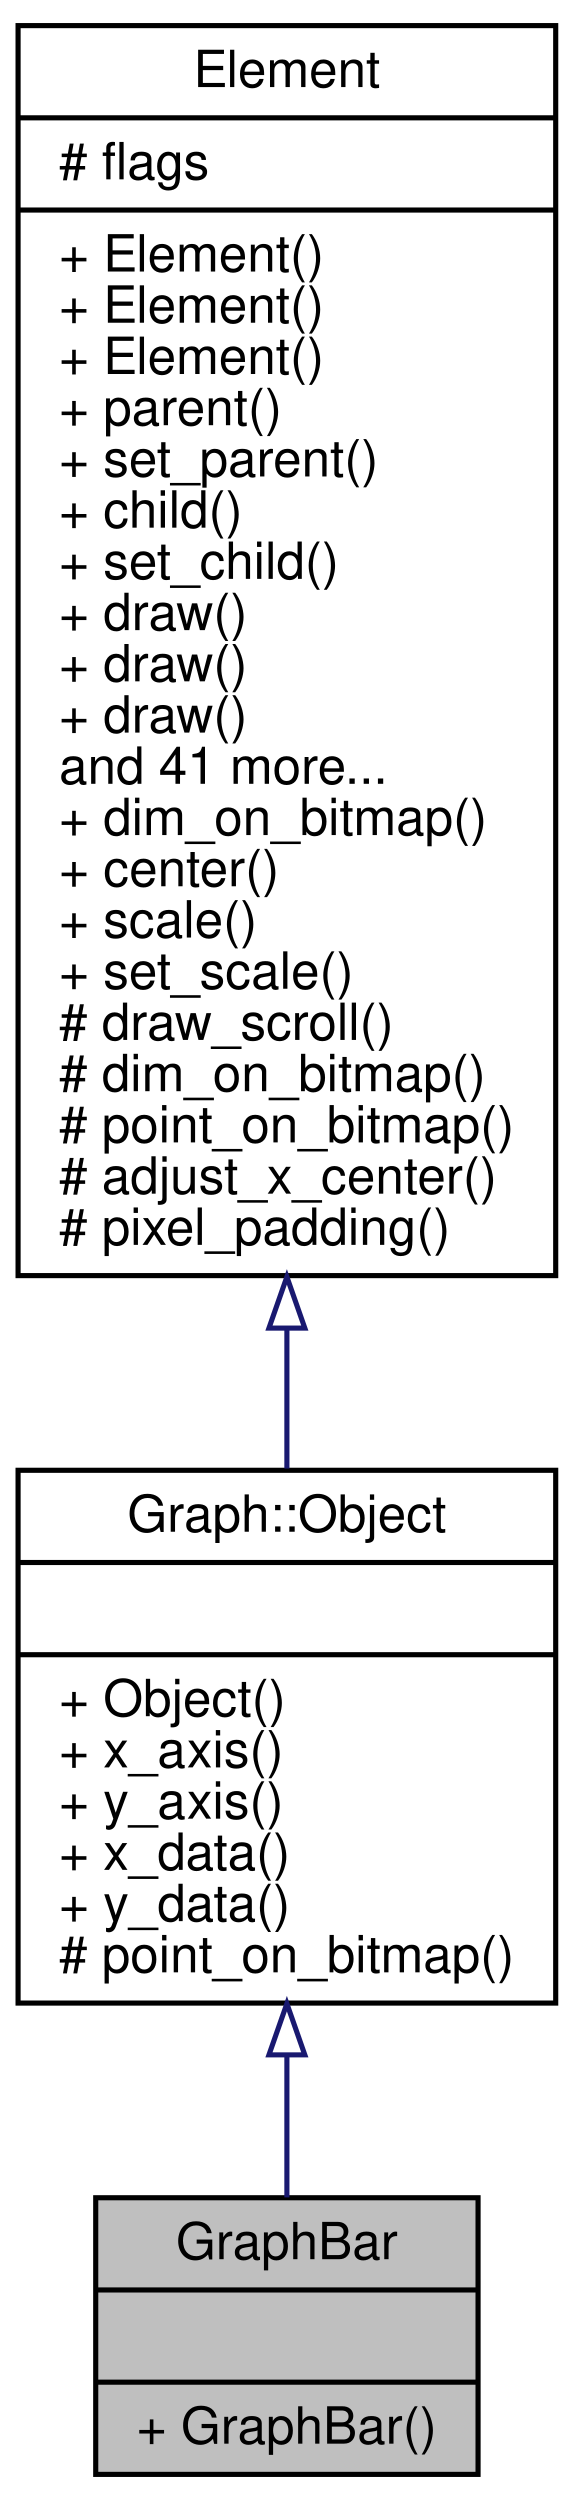
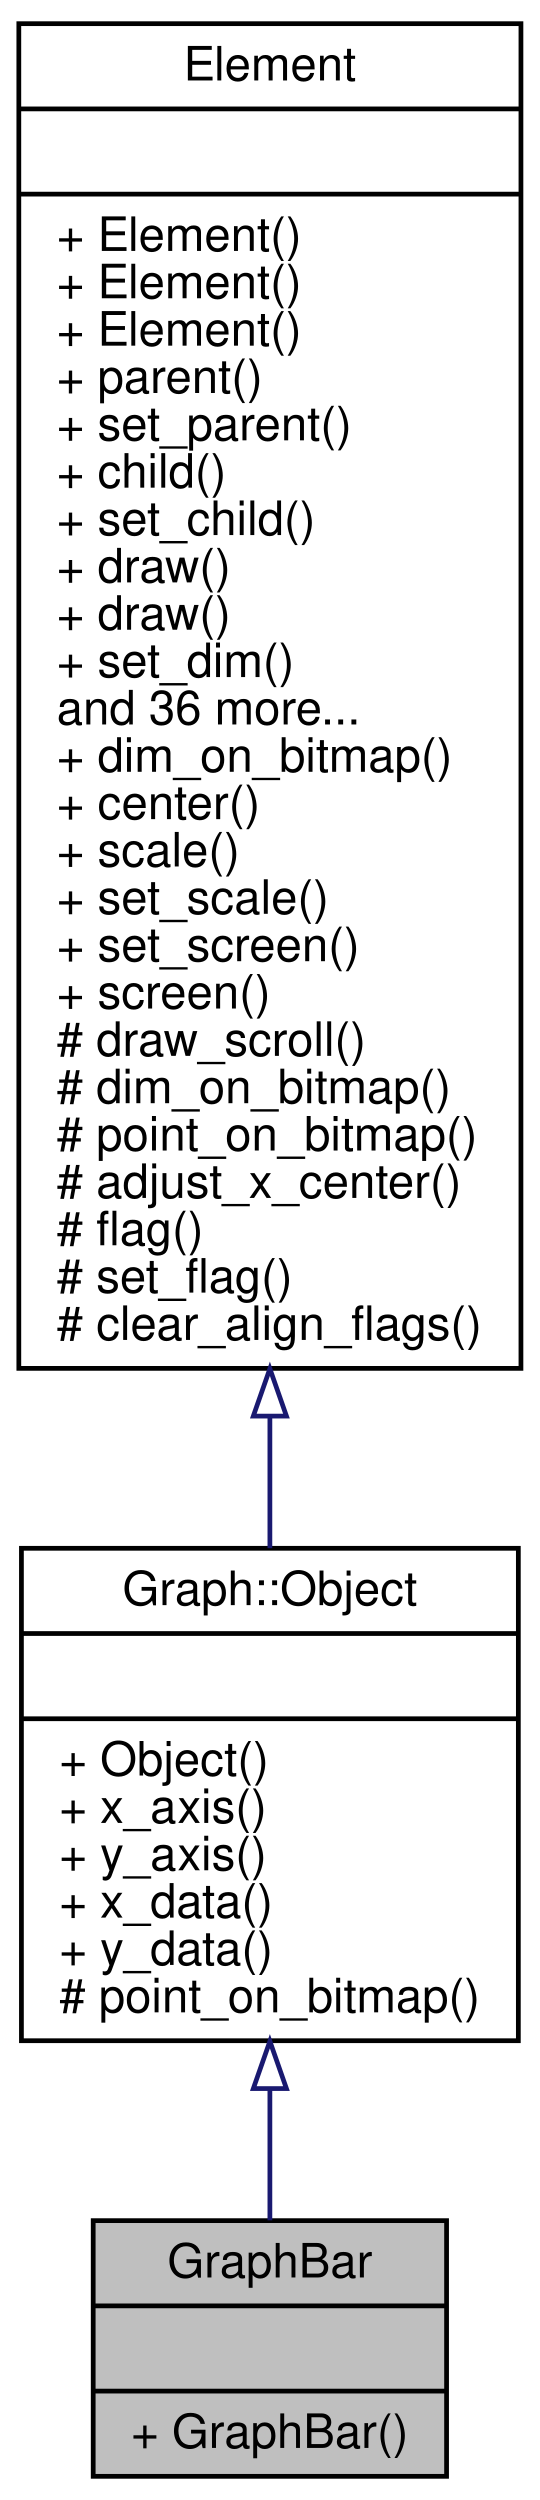
- <svg xmlns="http://www.w3.org/2000/svg" xmlns:xlink="http://www.w3.org/1999/xlink" width="112pt" height="488pt" viewBox="0.00 0.00 112.00 488.00">
-   <g id="graph0" class="graph" transform="scale(1 1) rotate(0) translate(4 484)">
+ <svg xmlns="http://www.w3.org/2000/svg" xmlns:xlink="http://www.w3.org/1999/xlink" width="114pt" height="528pt" viewBox="0.00 0.00 114.00 528.00">
+   <g id="graph0" class="graph" transform="scale(1 1) rotate(0) translate(4 524)">
    <g id="node1" class="node">
-       <polygon fill="#bfbfbf" stroke="black" points="14.684,-1 14.684,-55 89.316,-55 89.316,-1 14.684,-1" />
-       <text text-anchor="middle" x="52" y="-43" font-family="Helvetica,sans-Serif" font-size="10.00">GraphBar</text>
-       <polyline fill="none" stroke="black" points="14.684,-37 89.316,-37 " />
-       <text text-anchor="middle" x="52" y="-25" font-family="Helvetica,sans-Serif" font-size="10.00"> </text>
-       <polyline fill="none" stroke="black" points="14.684,-19 89.316,-19 " />
-       <text text-anchor="start" x="22.684" y="-7" font-family="Helvetica,sans-Serif" font-size="10.00">+ GraphBar()</text>
+       <polygon fill="#bfbfbf" stroke="black" points="15.684,-1 15.684,-55 90.316,-55 90.316,-1 15.684,-1" />
+       <text text-anchor="middle" x="53" y="-43" font-family="Helvetica,sans-Serif" font-size="10.00">GraphBar</text>
+       <polyline fill="none" stroke="black" points="15.684,-37 90.316,-37 " />
+       <text text-anchor="middle" x="53" y="-25" font-family="Helvetica,sans-Serif" font-size="10.00"> </text>
+       <polyline fill="none" stroke="black" points="15.684,-19 90.316,-19 " />
+       <text text-anchor="start" x="23.684" y="-7" font-family="Helvetica,sans-Serif" font-size="10.00">+ GraphBar()</text>
    </g>
    <g id="node2" class="node">
      <g id="a_node2">
        <a xlink:href="class_graph_1_1_object.html" target="_top" xlink:title="Abstract Graph Class. ">
-           <polygon fill="none" stroke="black" points="-0.473,-93 -0.473,-197 104.473,-197 104.473,-93 -0.473,-93" />
-           <text text-anchor="middle" x="52" y="-185" font-family="Helvetica,sans-Serif" font-size="10.00">Graph::Object</text>
-           <polyline fill="none" stroke="black" points="-0.473,-179 104.473,-179 " />
-           <text text-anchor="middle" x="52" y="-167" font-family="Helvetica,sans-Serif" font-size="10.00"> </text>
-           <polyline fill="none" stroke="black" points="-0.473,-161 104.473,-161 " />
-           <text text-anchor="start" x="7.527" y="-149" font-family="Helvetica,sans-Serif" font-size="10.00">+ Object()</text>
-           <text text-anchor="start" x="7.527" y="-139" font-family="Helvetica,sans-Serif" font-size="10.00">+ x_axis()</text>
-           <text text-anchor="start" x="7.527" y="-129" font-family="Helvetica,sans-Serif" font-size="10.00">+ y_axis()</text>
-           <text text-anchor="start" x="7.527" y="-119" font-family="Helvetica,sans-Serif" font-size="10.00">+ x_data()</text>
-           <text text-anchor="start" x="7.527" y="-109" font-family="Helvetica,sans-Serif" font-size="10.00">+ y_data()</text>
-           <text text-anchor="start" x="7.527" y="-99" font-family="Helvetica,sans-Serif" font-size="10.00"># point_on_bitmap()</text>
+           <polygon fill="none" stroke="black" points="0.527,-93 0.527,-197 105.473,-197 105.473,-93 0.527,-93" />
+           <text text-anchor="middle" x="53" y="-185" font-family="Helvetica,sans-Serif" font-size="10.00">Graph::Object</text>
+           <polyline fill="none" stroke="black" points="0.527,-179 105.473,-179 " />
+           <text text-anchor="middle" x="53" y="-167" font-family="Helvetica,sans-Serif" font-size="10.00"> </text>
+           <polyline fill="none" stroke="black" points="0.527,-161 105.473,-161 " />
+           <text text-anchor="start" x="8.527" y="-149" font-family="Helvetica,sans-Serif" font-size="10.00">+ Object()</text>
+           <text text-anchor="start" x="8.527" y="-139" font-family="Helvetica,sans-Serif" font-size="10.00">+ x_axis()</text>
+           <text text-anchor="start" x="8.527" y="-129" font-family="Helvetica,sans-Serif" font-size="10.00">+ y_axis()</text>
+           <text text-anchor="start" x="8.527" y="-119" font-family="Helvetica,sans-Serif" font-size="10.00">+ x_data()</text>
+           <text text-anchor="start" x="8.527" y="-109" font-family="Helvetica,sans-Serif" font-size="10.00">+ y_data()</text>
+           <text text-anchor="start" x="8.527" y="-99" font-family="Helvetica,sans-Serif" font-size="10.00"># point_on_bitmap()</text>
        </a>
      </g>
    </g>
    <g id="edge1" class="edge">
-       <path fill="none" stroke="midnightblue" d="M52,-82.733C52,-72.992 52,-63.396 52,-55.069" />
-       <polygon fill="none" stroke="midnightblue" points="48.5,-82.89 52,-92.89 55.5,-82.89 48.5,-82.89" />
+       <path fill="none" stroke="midnightblue" d="M53,-82.733C53,-72.992 53,-63.396 53,-55.069" />
+       <polygon fill="none" stroke="midnightblue" points="49.5,-82.89 53,-92.89 56.5,-82.89 49.5,-82.89" />
    </g>
    <g id="node3" class="node">
      <g id="a_node3">
        <a xlink:href="class_element.html" target="_top" xlink:title="Element Class. ">
-           <polygon fill="none" stroke="black" points="-0.473,-235 -0.473,-479 104.473,-479 104.473,-235 -0.473,-235" />
-           <text text-anchor="middle" x="52" y="-467" font-family="Helvetica,sans-Serif" font-size="10.00">Element</text>
-           <polyline fill="none" stroke="black" points="-0.473,-461 104.473,-461 " />
-           <text text-anchor="start" x="7.527" y="-449" font-family="Helvetica,sans-Serif" font-size="10.00"># flags</text>
-           <polyline fill="none" stroke="black" points="-0.473,-443 104.473,-443 " />
-           <text text-anchor="start" x="7.527" y="-431" font-family="Helvetica,sans-Serif" font-size="10.00">+ Element()</text>
-           <text text-anchor="start" x="7.527" y="-421" font-family="Helvetica,sans-Serif" font-size="10.00">+ Element()</text>
-           <text text-anchor="start" x="7.527" y="-411" font-family="Helvetica,sans-Serif" font-size="10.00">+ Element()</text>
-           <text text-anchor="start" x="7.527" y="-401" font-family="Helvetica,sans-Serif" font-size="10.00">+ parent()</text>
-           <text text-anchor="start" x="7.527" y="-391" font-family="Helvetica,sans-Serif" font-size="10.00">+ set_parent()</text>
-           <text text-anchor="start" x="7.527" y="-381" font-family="Helvetica,sans-Serif" font-size="10.00">+ child()</text>
-           <text text-anchor="start" x="7.527" y="-371" font-family="Helvetica,sans-Serif" font-size="10.00">+ set_child()</text>
-           <text text-anchor="start" x="7.527" y="-361" font-family="Helvetica,sans-Serif" font-size="10.00">+ draw()</text>
-           <text text-anchor="start" x="7.527" y="-351" font-family="Helvetica,sans-Serif" font-size="10.00">+ draw()</text>
-           <text text-anchor="start" x="7.527" y="-341" font-family="Helvetica,sans-Serif" font-size="10.00">+ draw()</text>
-           <text text-anchor="start" x="7.527" y="-331" font-family="Helvetica,sans-Serif" font-size="10.00">and 41 more...</text>
-           <text text-anchor="start" x="7.527" y="-321" font-family="Helvetica,sans-Serif" font-size="10.00">+ dim_on_bitmap()</text>
-           <text text-anchor="start" x="7.527" y="-311" font-family="Helvetica,sans-Serif" font-size="10.00">+ center()</text>
-           <text text-anchor="start" x="7.527" y="-301" font-family="Helvetica,sans-Serif" font-size="10.00">+ scale()</text>
-           <text text-anchor="start" x="7.527" y="-291" font-family="Helvetica,sans-Serif" font-size="10.00">+ set_scale()</text>
-           <text text-anchor="start" x="7.527" y="-281" font-family="Helvetica,sans-Serif" font-size="10.00"># draw_scroll()</text>
-           <text text-anchor="start" x="7.527" y="-271" font-family="Helvetica,sans-Serif" font-size="10.00"># dim_on_bitmap()</text>
-           <text text-anchor="start" x="7.527" y="-261" font-family="Helvetica,sans-Serif" font-size="10.00"># point_on_bitmap()</text>
-           <text text-anchor="start" x="7.527" y="-251" font-family="Helvetica,sans-Serif" font-size="10.00"># adjust_x_center()</text>
-           <text text-anchor="start" x="7.527" y="-241" font-family="Helvetica,sans-Serif" font-size="10.00"># pixel_padding()</text>
+           <polygon fill="none" stroke="black" points="-0.024,-235 -0.024,-519 106.024,-519 106.024,-235 -0.024,-235" />
+           <text text-anchor="middle" x="53" y="-507" font-family="Helvetica,sans-Serif" font-size="10.00">Element</text>
+           <polyline fill="none" stroke="black" points="-0.024,-501 106.024,-501 " />
+           <text text-anchor="middle" x="53" y="-489" font-family="Helvetica,sans-Serif" font-size="10.00"> </text>
+           <polyline fill="none" stroke="black" points="-0.024,-483 106.024,-483 " />
+           <text text-anchor="start" x="7.976" y="-471" font-family="Helvetica,sans-Serif" font-size="10.00">+ Element()</text>
+           <text text-anchor="start" x="7.976" y="-461" font-family="Helvetica,sans-Serif" font-size="10.00">+ Element()</text>
+           <text text-anchor="start" x="7.976" y="-451" font-family="Helvetica,sans-Serif" font-size="10.00">+ Element()</text>
+           <text text-anchor="start" x="7.976" y="-441" font-family="Helvetica,sans-Serif" font-size="10.00">+ parent()</text>
+           <text text-anchor="start" x="7.976" y="-431" font-family="Helvetica,sans-Serif" font-size="10.00">+ set_parent()</text>
+           <text text-anchor="start" x="7.976" y="-421" font-family="Helvetica,sans-Serif" font-size="10.00">+ child()</text>
+           <text text-anchor="start" x="7.976" y="-411" font-family="Helvetica,sans-Serif" font-size="10.00">+ set_child()</text>
+           <text text-anchor="start" x="7.976" y="-401" font-family="Helvetica,sans-Serif" font-size="10.00">+ draw()</text>
+           <text text-anchor="start" x="7.976" y="-391" font-family="Helvetica,sans-Serif" font-size="10.00">+ draw()</text>
+           <text text-anchor="start" x="7.976" y="-381" font-family="Helvetica,sans-Serif" font-size="10.00">+ set_dim()</text>
+           <text text-anchor="start" x="7.976" y="-371" font-family="Helvetica,sans-Serif" font-size="10.00">and 36 more...</text>
+           <text text-anchor="start" x="7.976" y="-361" font-family="Helvetica,sans-Serif" font-size="10.00">+ dim_on_bitmap()</text>
+           <text text-anchor="start" x="7.976" y="-351" font-family="Helvetica,sans-Serif" font-size="10.00">+ center()</text>
+           <text text-anchor="start" x="7.976" y="-341" font-family="Helvetica,sans-Serif" font-size="10.00">+ scale()</text>
+           <text text-anchor="start" x="7.976" y="-331" font-family="Helvetica,sans-Serif" font-size="10.00">+ set_scale()</text>
+           <text text-anchor="start" x="7.976" y="-321" font-family="Helvetica,sans-Serif" font-size="10.00">+ set_screen()</text>
+           <text text-anchor="start" x="7.976" y="-311" font-family="Helvetica,sans-Serif" font-size="10.00">+ screen()</text>
+           <text text-anchor="start" x="7.976" y="-301" font-family="Helvetica,sans-Serif" font-size="10.00"># draw_scroll()</text>
+           <text text-anchor="start" x="7.976" y="-291" font-family="Helvetica,sans-Serif" font-size="10.00"># dim_on_bitmap()</text>
+           <text text-anchor="start" x="7.976" y="-281" font-family="Helvetica,sans-Serif" font-size="10.00"># point_on_bitmap()</text>
+           <text text-anchor="start" x="7.976" y="-271" font-family="Helvetica,sans-Serif" font-size="10.00"># adjust_x_center()</text>
+           <text text-anchor="start" x="7.976" y="-261" font-family="Helvetica,sans-Serif" font-size="10.00"># flag()</text>
+           <text text-anchor="start" x="7.976" y="-251" font-family="Helvetica,sans-Serif" font-size="10.00"># set_flag()</text>
+           <text text-anchor="start" x="7.976" y="-241" font-family="Helvetica,sans-Serif" font-size="10.00"># clear_align_flags()</text>
        </a>
      </g>
    </g>
    <g id="edge2" class="edge">
-       <path fill="none" stroke="midnightblue" d="M52,-224.709C52,-215.164 52,-205.928 52,-197.347" />
-       <polygon fill="none" stroke="midnightblue" points="48.5,-224.754 52,-234.755 55.5,-224.755 48.5,-224.754" />
+       <path fill="none" stroke="midnightblue" d="M53,-224.68C53,-214.971 53,-205.647 53,-197.027" />
+       <polygon fill="none" stroke="midnightblue" points="49.5,-224.924 53,-234.924 56.5,-224.924 49.5,-224.924" />
    </g>
  </g>
</svg>
